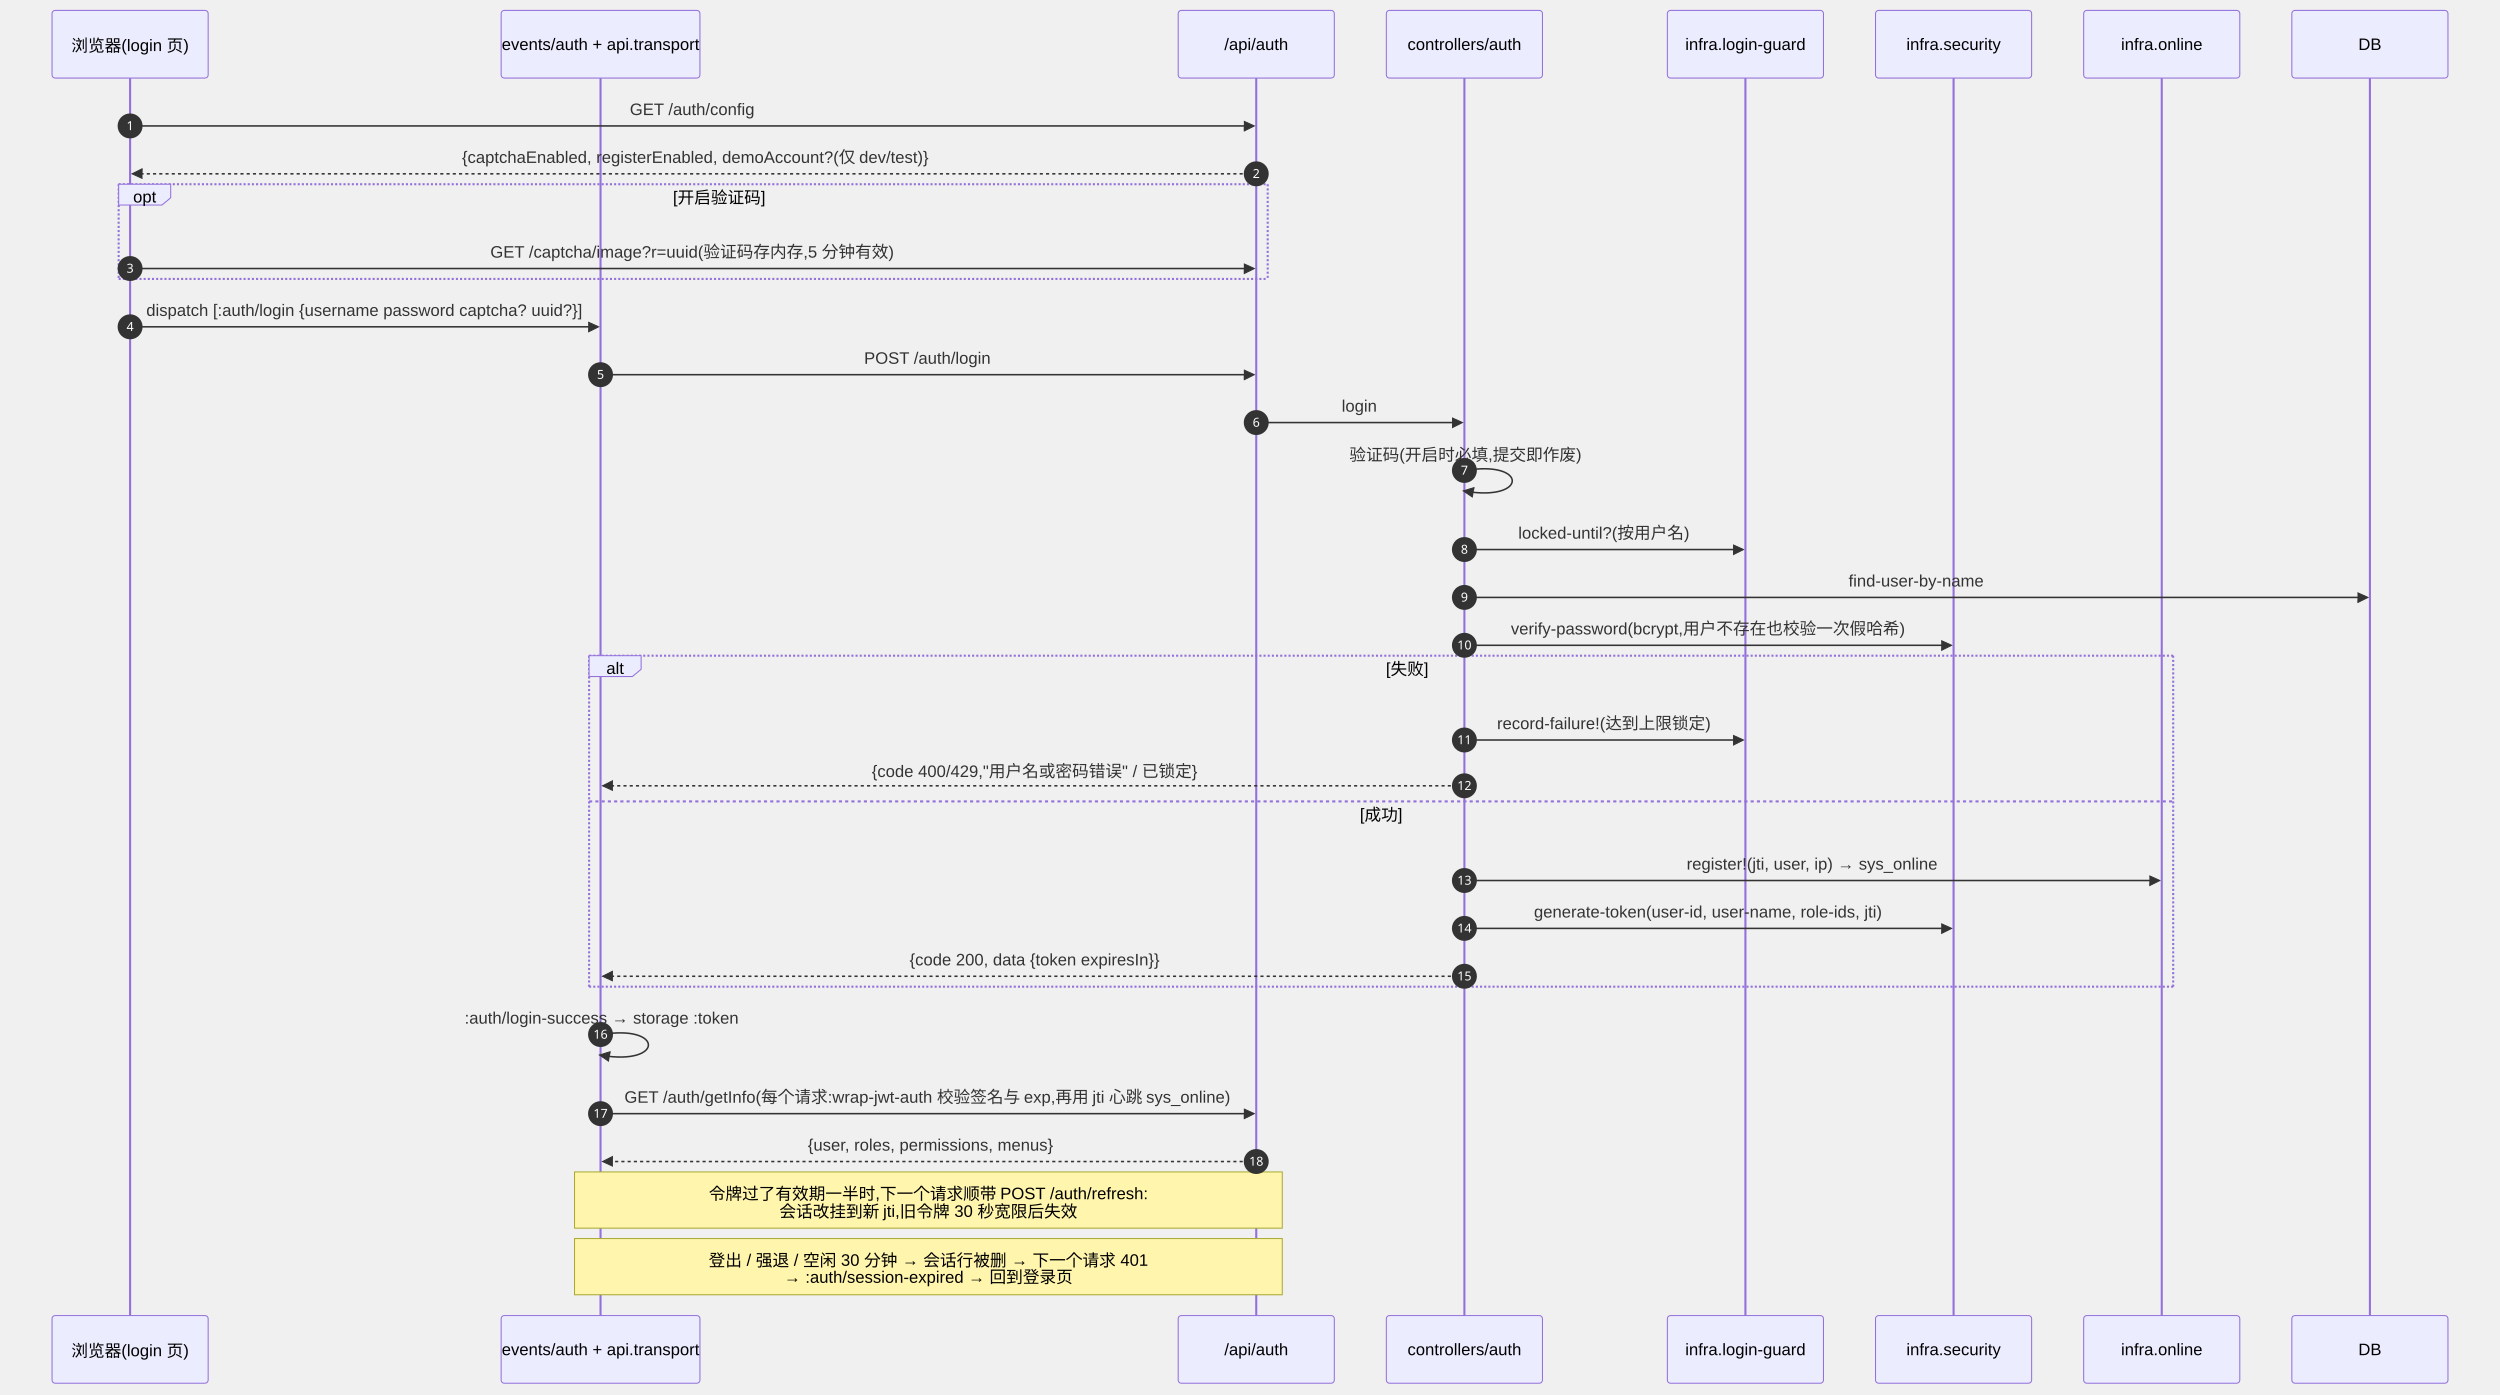
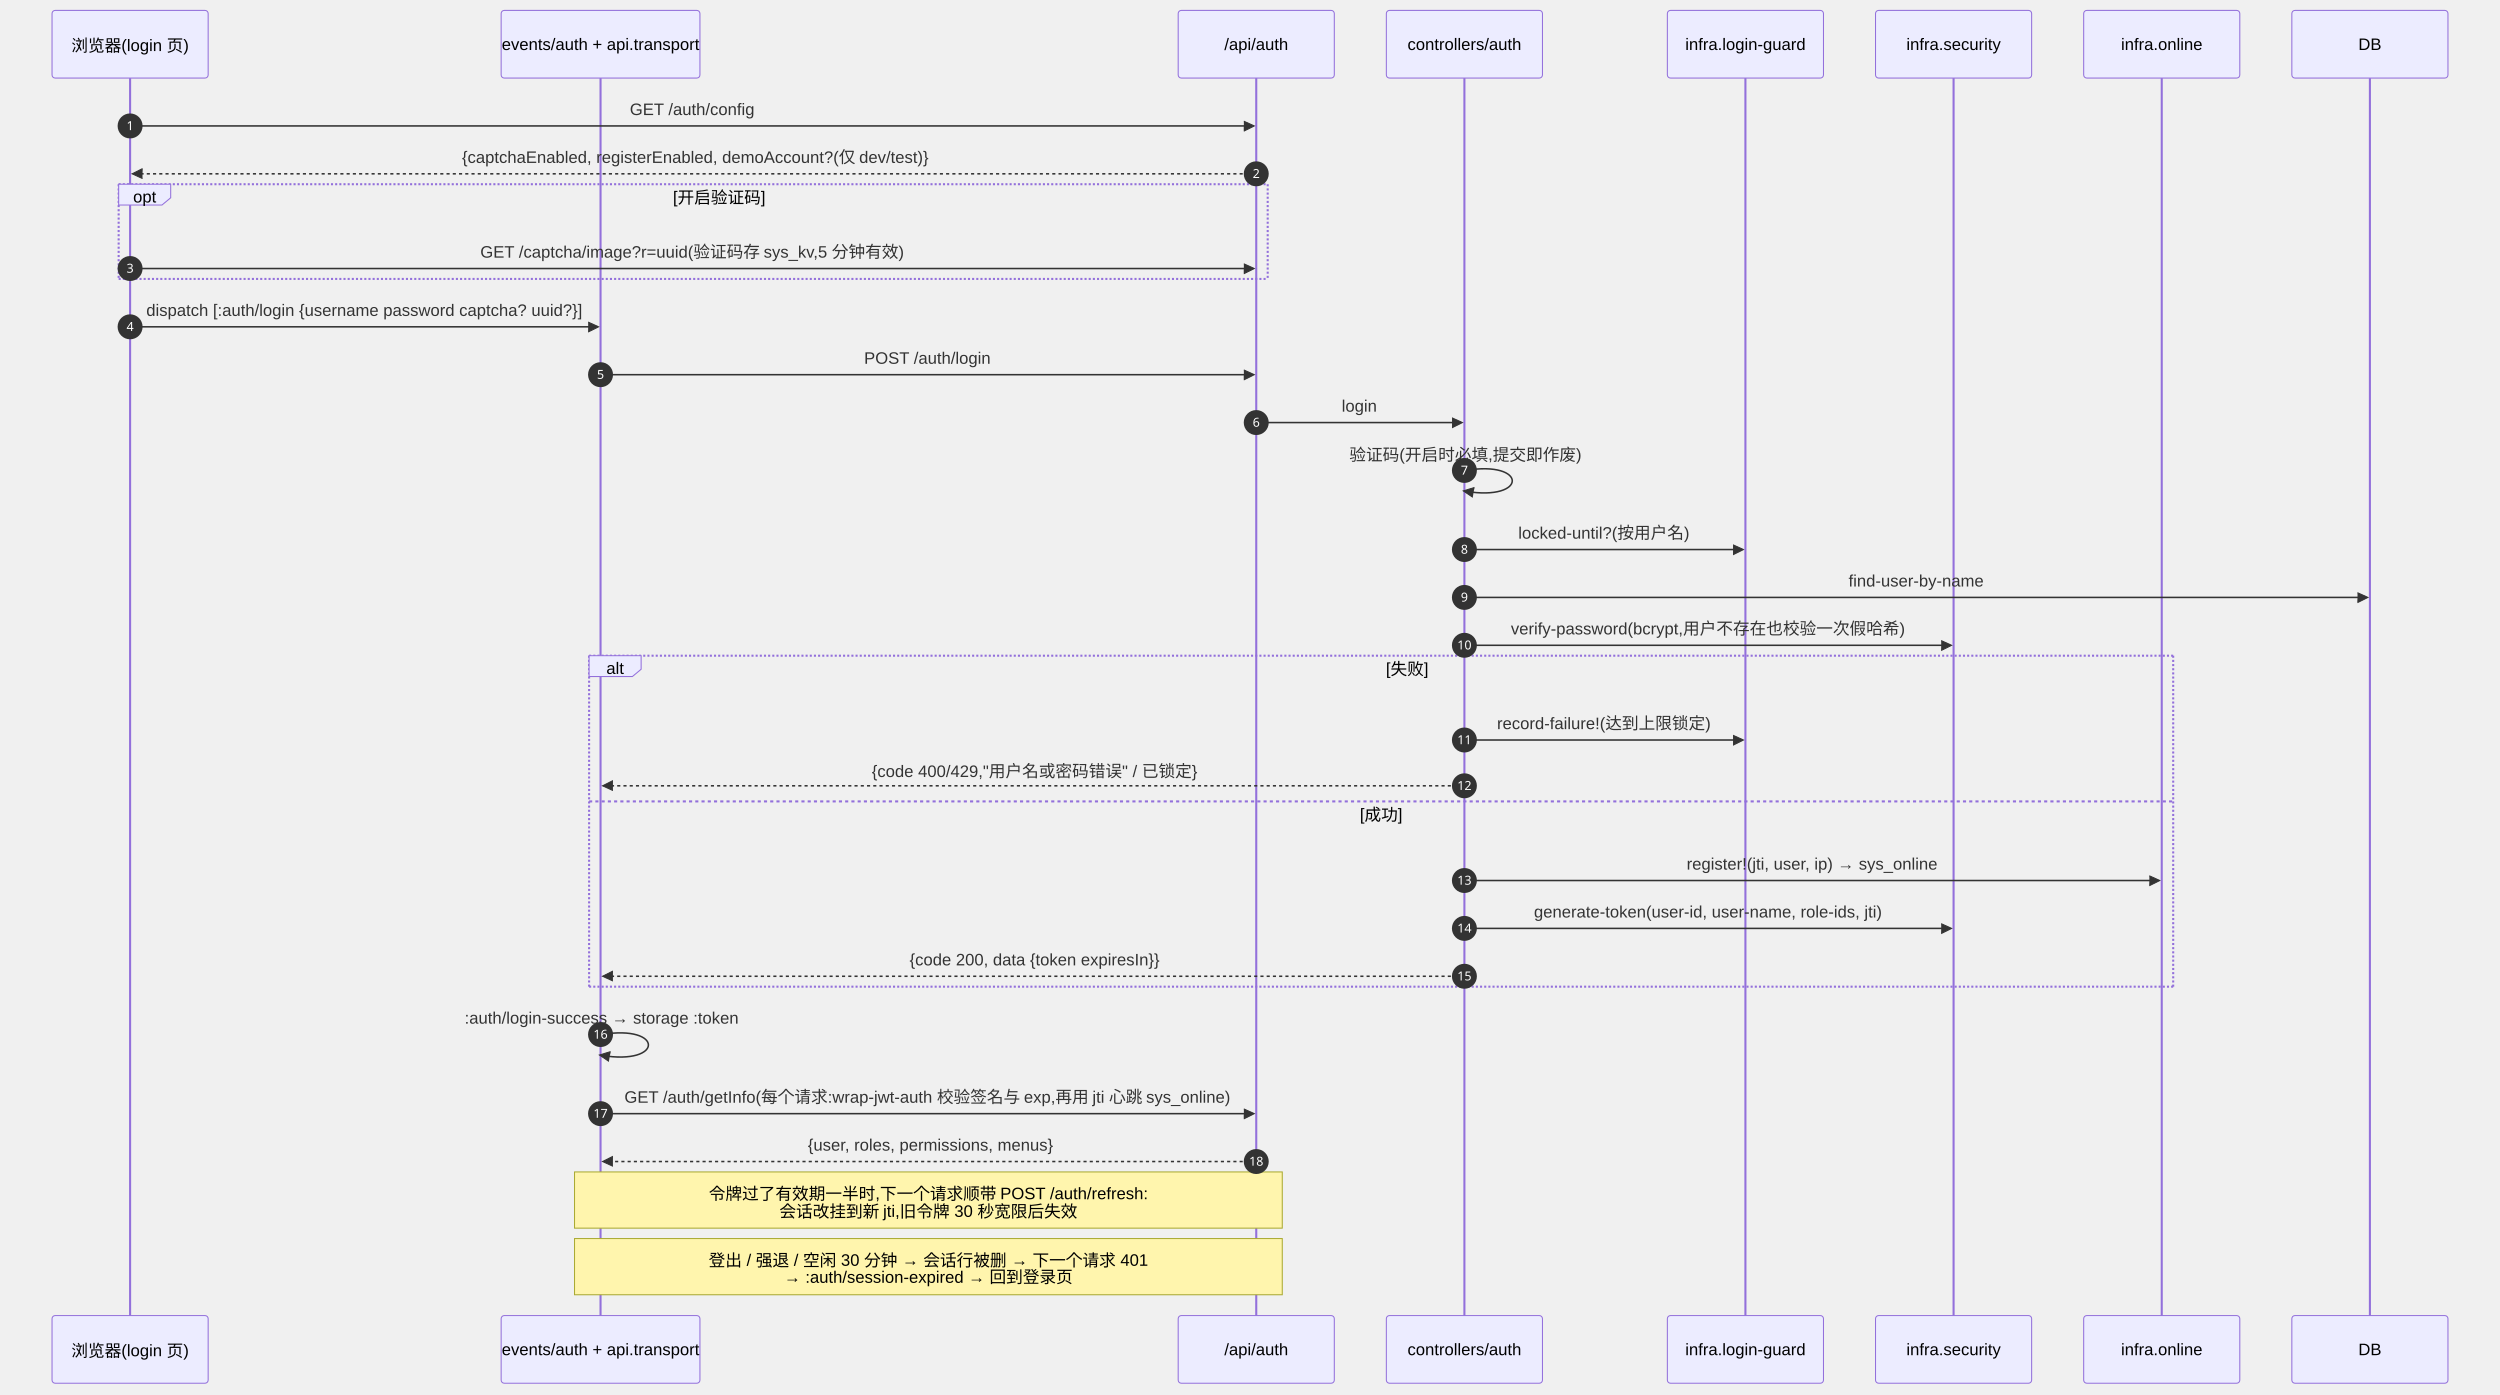
<svg xmlns="http://www.w3.org/2000/svg" id="c4-diagram-9" width="100%" style="max-width: 2402px; background-color: transparent;" viewBox="-50 -10 2402 1340" role="graphics-document document" aria-roledescription="sequence">
  <g>
    <rect x="2152" y="1254" fill="#eaeaea" stroke="#666" width="150" height="65" name="DB" rx="3" ry="3" class="actor actor-bottom" />
    <text x="2227" y="1286.5" dominant-baseline="central" alignment-baseline="central" class="actor actor-box" style="text-anchor: middle; font-size: 16px; font-weight: 400;">
      <tspan x="2227" dy="0">DB</tspan>
    </text>
  </g>
  <g>
    <rect x="1952" y="1254" fill="#eaeaea" stroke="#666" width="150" height="65" name="O" rx="3" ry="3" class="actor actor-bottom" />
    <text x="2027" y="1286.5" dominant-baseline="central" alignment-baseline="central" class="actor actor-box" style="text-anchor: middle; font-size: 16px; font-weight: 400;">
      <tspan x="2027" dy="0">infra.online</tspan>
    </text>
  </g>
  <g>
    <rect x="1752" y="1254" fill="#eaeaea" stroke="#666" width="150" height="65" name="S" rx="3" ry="3" class="actor actor-bottom" />
    <text x="1827" y="1286.5" dominant-baseline="central" alignment-baseline="central" class="actor actor-box" style="text-anchor: middle; font-size: 16px; font-weight: 400;">
      <tspan x="1827" dy="0">infra.security</tspan>
    </text>
  </g>
  <g>
    <rect x="1552" y="1254" fill="#eaeaea" stroke="#666" width="150" height="65" name="G" rx="3" ry="3" class="actor actor-bottom" />
    <text x="1627" y="1286.5" dominant-baseline="central" alignment-baseline="central" class="actor actor-box" style="text-anchor: middle; font-size: 16px; font-weight: 400;">
      <tspan x="1627" dy="0">infra.login-guard</tspan>
    </text>
  </g>
  <g>
    <rect x="1282" y="1254" fill="#eaeaea" stroke="#666" width="150" height="65" name="C" rx="3" ry="3" class="actor actor-bottom" />
    <text x="1357" y="1286.5" dominant-baseline="central" alignment-baseline="central" class="actor actor-box" style="text-anchor: middle; font-size: 16px; font-weight: 400;">
      <tspan x="1357" dy="0">controllers/auth</tspan>
    </text>
  </g>
  <g>
    <rect x="1082" y="1254" fill="#eaeaea" stroke="#666" width="150" height="65" name="API" rx="3" ry="3" class="actor actor-bottom" />
    <text x="1157" y="1286.5" dominant-baseline="central" alignment-baseline="central" class="actor actor-box" style="text-anchor: middle; font-size: 16px; font-weight: 400;">
      <tspan x="1157" dy="0">/api/auth</tspan>
    </text>
  </g>
  <g>
    <rect x="431.5" y="1254" fill="#eaeaea" stroke="#666" width="191" height="65" name="E" rx="3" ry="3" class="actor actor-bottom" />
    <text x="527" y="1286.5" dominant-baseline="central" alignment-baseline="central" class="actor actor-box" style="text-anchor: middle; font-size: 16px; font-weight: 400;">
      <tspan x="527" dy="0">events/auth + api.transport</tspan>
    </text>
  </g>
  <g>
    <rect x="0" y="1254" fill="#eaeaea" stroke="#666" width="150" height="65" name="B" rx="3" ry="3" class="actor actor-bottom" />
    <text x="75" y="1286.5" dominant-baseline="central" alignment-baseline="central" class="actor actor-box" style="text-anchor: middle; font-size: 16px; font-weight: 400;">
      <tspan x="75" dy="0">浏览器(login 页)</tspan>
    </text>
  </g>
  <g>
    <line id="actor7" x1="2227" y1="65" x2="2227" y2="1254" class="actor-line 200" stroke-width="0.5px" stroke="#999" name="DB" data-et="life-line" data-id="DB" />
    <g id="root-7" data-et="participant" data-type="participant" data-id="DB">
      <rect x="2152" y="0" fill="#eaeaea" stroke="#666" width="150" height="65" name="DB" rx="3" ry="3" class="actor actor-top" />
      <text x="2227" y="32.5" dominant-baseline="central" alignment-baseline="central" class="actor actor-box" style="text-anchor: middle; font-size: 16px; font-weight: 400;">
        <tspan x="2227" dy="0">DB</tspan>
      </text>
    </g>
  </g>
  <g>
    <line id="actor6" x1="2027" y1="65" x2="2027" y2="1254" class="actor-line 200" stroke-width="0.5px" stroke="#999" name="O" data-et="life-line" data-id="O" />
    <g id="root-6" data-et="participant" data-type="participant" data-id="O">
      <rect x="1952" y="0" fill="#eaeaea" stroke="#666" width="150" height="65" name="O" rx="3" ry="3" class="actor actor-top" />
      <text x="2027" y="32.5" dominant-baseline="central" alignment-baseline="central" class="actor actor-box" style="text-anchor: middle; font-size: 16px; font-weight: 400;">
        <tspan x="2027" dy="0">infra.online</tspan>
      </text>
    </g>
  </g>
  <g>
    <line id="actor5" x1="1827" y1="65" x2="1827" y2="1254" class="actor-line 200" stroke-width="0.5px" stroke="#999" name="S" data-et="life-line" data-id="S" />
    <g id="root-5" data-et="participant" data-type="participant" data-id="S">
      <rect x="1752" y="0" fill="#eaeaea" stroke="#666" width="150" height="65" name="S" rx="3" ry="3" class="actor actor-top" />
      <text x="1827" y="32.5" dominant-baseline="central" alignment-baseline="central" class="actor actor-box" style="text-anchor: middle; font-size: 16px; font-weight: 400;">
        <tspan x="1827" dy="0">infra.security</tspan>
      </text>
    </g>
  </g>
  <g>
    <line id="actor4" x1="1627" y1="65" x2="1627" y2="1254" class="actor-line 200" stroke-width="0.5px" stroke="#999" name="G" data-et="life-line" data-id="G" />
    <g id="root-4" data-et="participant" data-type="participant" data-id="G">
      <rect x="1552" y="0" fill="#eaeaea" stroke="#666" width="150" height="65" name="G" rx="3" ry="3" class="actor actor-top" />
      <text x="1627" y="32.5" dominant-baseline="central" alignment-baseline="central" class="actor actor-box" style="text-anchor: middle; font-size: 16px; font-weight: 400;">
        <tspan x="1627" dy="0">infra.login-guard</tspan>
      </text>
    </g>
  </g>
  <g>
    <line id="actor3" x1="1357" y1="65" x2="1357" y2="1254" class="actor-line 200" stroke-width="0.5px" stroke="#999" name="C" data-et="life-line" data-id="C" />
    <g id="root-3" data-et="participant" data-type="participant" data-id="C">
      <rect x="1282" y="0" fill="#eaeaea" stroke="#666" width="150" height="65" name="C" rx="3" ry="3" class="actor actor-top" />
      <text x="1357" y="32.5" dominant-baseline="central" alignment-baseline="central" class="actor actor-box" style="text-anchor: middle; font-size: 16px; font-weight: 400;">
        <tspan x="1357" dy="0">controllers/auth</tspan>
      </text>
    </g>
  </g>
  <g>
    <line id="actor2" x1="1157" y1="65" x2="1157" y2="1254" class="actor-line 200" stroke-width="0.5px" stroke="#999" name="API" data-et="life-line" data-id="API" />
    <g id="root-2" data-et="participant" data-type="participant" data-id="API">
      <rect x="1082" y="0" fill="#eaeaea" stroke="#666" width="150" height="65" name="API" rx="3" ry="3" class="actor actor-top" />
      <text x="1157" y="32.5" dominant-baseline="central" alignment-baseline="central" class="actor actor-box" style="text-anchor: middle; font-size: 16px; font-weight: 400;">
        <tspan x="1157" dy="0">/api/auth</tspan>
      </text>
    </g>
  </g>
  <g>
    <line id="actor1" x1="527" y1="65" x2="527" y2="1254" class="actor-line 200" stroke-width="0.5px" stroke="#999" name="E" data-et="life-line" data-id="E" />
    <g id="root-1" data-et="participant" data-type="participant" data-id="E">
      <rect x="431.5" y="0" fill="#eaeaea" stroke="#666" width="191" height="65" name="E" rx="3" ry="3" class="actor actor-top" />
      <text x="527" y="32.5" dominant-baseline="central" alignment-baseline="central" class="actor actor-box" style="text-anchor: middle; font-size: 16px; font-weight: 400;">
        <tspan x="527" dy="0">events/auth + api.transport</tspan>
      </text>
    </g>
  </g>
  <g>
    <line id="actor0" x1="75" y1="65" x2="75" y2="1254" class="actor-line 200" stroke-width="0.5px" stroke="#999" name="B" data-et="life-line" data-id="B" />
    <g id="root-0" data-et="participant" data-type="participant" data-id="B">
      <rect x="0" y="0" fill="#eaeaea" stroke="#666" width="150" height="65" name="B" rx="3" ry="3" class="actor actor-top" />
      <text x="75" y="32.5" dominant-baseline="central" alignment-baseline="central" class="actor actor-box" style="text-anchor: middle; font-size: 16px; font-weight: 400;">
        <tspan x="75" dy="0">浏览器(login 页)</tspan>
      </text>
    </g>
  </g>
  <style>#c4-diagram-9{font-family:"trebuchet ms",verdana,arial,sans-serif;font-size:16px;fill:#333;}@keyframes edge-animation-frame{from{stroke-dashoffset:0;}}@keyframes dash{to{stroke-dashoffset:0;}}#c4-diagram-9 .edge-animation-slow{stroke-dasharray:9,5!important;stroke-dashoffset:900;animation:dash 50s linear infinite;stroke-linecap:round;}#c4-diagram-9 .edge-animation-fast{stroke-dasharray:9,5!important;stroke-dashoffset:900;animation:dash 20s linear infinite;stroke-linecap:round;}#c4-diagram-9 .error-icon{fill:#552222;}#c4-diagram-9 .error-text{fill:#552222;stroke:#552222;}#c4-diagram-9 .edge-thickness-normal{stroke-width:1px;}#c4-diagram-9 .edge-thickness-thick{stroke-width:3.5px;}#c4-diagram-9 .edge-pattern-solid{stroke-dasharray:0;}#c4-diagram-9 .edge-thickness-invisible{stroke-width:0;fill:none;}#c4-diagram-9 .edge-pattern-dashed{stroke-dasharray:3;}#c4-diagram-9 .edge-pattern-dotted{stroke-dasharray:2;}#c4-diagram-9 .marker{fill:#333333;stroke:#333333;}#c4-diagram-9 .marker.cross{stroke:#333333;}#c4-diagram-9 svg{font-family:"trebuchet ms",verdana,arial,sans-serif;font-size:16px;}#c4-diagram-9 p{margin:0;}#c4-diagram-9 .actor{stroke:#9370DB;fill:#ECECFF;stroke-width:1;}#c4-diagram-9 rect.actor.outer-path[data-look="neo"]{filter:drop-shadow(1px 2px 2px rgba(185, 185, 185, 1));}#c4-diagram-9 rect.note[data-look="neo"]{stroke:#aaaa33;fill:#fff5ad;filter:drop-shadow(1px 2px 2px rgba(185, 185, 185, 1));}#c4-diagram-9 text.actor&gt;tspan{fill:black;stroke:none;}#c4-diagram-9 .actor-line{stroke:#9370DB;}#c4-diagram-9 .innerArc{stroke-width:1.5;stroke-dasharray:none;}#c4-diagram-9 .messageLine0{stroke-width:1.5;stroke-dasharray:none;stroke:#333;}#c4-diagram-9 .messageLine1{stroke-width:1.5;stroke-dasharray:2,2;stroke:#333;}#c4-diagram-9 [id$="-arrowhead"] path{fill:#333;stroke:#333;}#c4-diagram-9 .sequenceNumber{fill:white;}#c4-diagram-9 [id$="-sequencenumber"]{fill:#333;}#c4-diagram-9 [id$="-crosshead"] path{fill:#333;stroke:#333;}#c4-diagram-9 .messageText{fill:#333;stroke:none;}#c4-diagram-9 .labelBox{stroke:#9370DB;fill:#ECECFF;filter:none;}#c4-diagram-9 .labelText,#c4-diagram-9 .labelText&gt;tspan{fill:black;stroke:none;}#c4-diagram-9 .loopText,#c4-diagram-9 .loopText&gt;tspan{fill:black;stroke:none;}#c4-diagram-9 .sectionTitle,#c4-diagram-9 .sectionTitle&gt;tspan{fill:black;stroke:none;}#c4-diagram-9 .loopLine{stroke-width:2px;stroke-dasharray:2,2;stroke:#9370DB;fill:#9370DB;}#c4-diagram-9 .note{stroke:#aaaa33;fill:#fff5ad;}#c4-diagram-9 .noteText,#c4-diagram-9 .noteText&gt;tspan{fill:black;stroke:none;font-weight:normal;}#c4-diagram-9 .activation0{fill:#f4f4f4;stroke:#666;}#c4-diagram-9 .activation1{fill:#f4f4f4;stroke:#666;}#c4-diagram-9 .activation2{fill:#f4f4f4;stroke:#666;}#c4-diagram-9 .actorPopupMenu{position:absolute;}#c4-diagram-9 .actorPopupMenuPanel{position:absolute;fill:#ECECFF;box-shadow:0px 8px 16px 0px rgba(0,0,0,0.2);filter:drop-shadow(3px 5px 2px rgb(0 0 0 / 0.4));}#c4-diagram-9 .actor-man circle,#c4-diagram-9 line{fill:#ECECFF;stroke-width:2px;}#c4-diagram-9 g rect.rect{filter:drop-shadow(1px 2px 2px rgba(185, 185, 185, 1));stroke:#9370DB;}#c4-diagram-9 .node .neo-node{stroke:#9370DB;}#c4-diagram-9 [data-look="neo"].node rect,#c4-diagram-9 [data-look="neo"].cluster rect,#c4-diagram-9 [data-look="neo"].node polygon{stroke:#9370DB;filter:drop-shadow(1px 2px 2px rgba(185, 185, 185, 1));}#c4-diagram-9 [data-look="neo"].swimlane.cluster rect{filter:none;}#c4-diagram-9 [data-look="neo"].node path{stroke:#9370DB;stroke-width:1px;}#c4-diagram-9 [data-look="neo"].node .outer-path{filter:drop-shadow(1px 2px 2px rgba(185, 185, 185, 1));}#c4-diagram-9 [data-look="neo"].node .neo-line path{stroke:#9370DB;filter:none;}#c4-diagram-9 [data-look="neo"].node circle{stroke:#9370DB;filter:drop-shadow(1px 2px 2px rgba(185, 185, 185, 1));}#c4-diagram-9 [data-look="neo"].node circle .state-start{fill:#000000;}#c4-diagram-9 [data-look="neo"].icon-shape .icon{fill:#9370DB;filter:drop-shadow(1px 2px 2px rgba(185, 185, 185, 1));}#c4-diagram-9 [data-look="neo"].icon-shape .icon-neo path{stroke:#9370DB;filter:drop-shadow(1px 2px 2px rgba(185, 185, 185, 1));}#c4-diagram-9 :root{--mermaid-font-family:"trebuchet ms",verdana,arial,sans-serif;}</style>
  <g />
  <defs>
    <symbol id="c4-diagram-9-computer" width="24" height="24">
      <path transform="scale(.5)" d="M2 2v13h20v-13h-20zm18 11h-16v-9h16v9zm-10.228 6l.466-1h3.524l.467 1h-4.457zm14.228 3h-24l2-6h2.104l-1.33 4h18.45l-1.297-4h2.073l2 6zm-5-10h-14v-7h14v7z" />
    </symbol>
  </defs>
  <defs>
    <symbol id="c4-diagram-9-database" fill-rule="evenodd" clip-rule="evenodd">
      <path transform="scale(.5)" d="M12.258.001l.256.004.255.005.253.008.251.01.249.012.247.015.246.016.242.019.241.02.239.023.236.024.233.027.231.028.229.031.225.032.223.034.22.036.217.038.214.04.211.041.208.043.205.045.201.046.198.048.194.05.191.051.187.053.183.054.18.056.175.057.172.059.168.06.163.061.16.063.155.064.15.066.074.033.073.033.071.034.07.034.069.035.068.035.067.035.066.035.064.036.064.036.062.036.06.036.06.037.058.037.058.037.055.038.055.038.053.038.052.038.051.039.05.039.048.039.047.039.045.04.044.04.043.04.041.04.04.041.039.041.037.041.036.041.034.041.033.042.032.042.03.042.029.042.027.042.026.043.024.043.023.043.021.043.02.043.018.044.017.043.015.044.013.044.012.044.011.045.009.044.007.045.006.045.004.045.002.045.001.045v17l-.001.045-.002.045-.004.045-.006.045-.007.045-.009.044-.011.045-.012.044-.013.044-.015.044-.017.043-.018.044-.02.043-.021.043-.023.043-.024.043-.026.043-.027.042-.029.042-.03.042-.032.042-.033.042-.034.041-.036.041-.037.041-.039.041-.04.041-.041.04-.043.04-.044.04-.045.04-.047.039-.048.039-.05.039-.051.039-.052.038-.053.038-.055.038-.055.038-.058.037-.058.037-.06.037-.06.036-.062.036-.064.036-.064.036-.066.035-.067.035-.068.035-.069.035-.07.034-.071.034-.073.033-.074.033-.15.066-.155.064-.16.063-.163.061-.168.06-.172.059-.175.057-.18.056-.183.054-.187.053-.191.051-.194.05-.198.048-.201.046-.205.045-.208.043-.211.041-.214.04-.217.038-.22.036-.223.034-.225.032-.229.031-.231.028-.233.027-.236.024-.239.023-.241.02-.242.019-.246.016-.247.015-.249.012-.251.01-.253.008-.255.005-.256.004-.258.001-.258-.001-.256-.004-.255-.005-.253-.008-.251-.01-.249-.012-.247-.015-.245-.016-.243-.019-.241-.02-.238-.023-.236-.024-.234-.027-.231-.028-.228-.031-.226-.032-.223-.034-.22-.036-.217-.038-.214-.04-.211-.041-.208-.043-.204-.045-.201-.046-.198-.048-.195-.05-.19-.051-.187-.053-.184-.054-.179-.056-.176-.057-.172-.059-.167-.06-.164-.061-.159-.063-.155-.064-.151-.066-.074-.033-.072-.033-.072-.034-.07-.034-.069-.035-.068-.035-.067-.035-.066-.035-.064-.036-.063-.036-.062-.036-.061-.036-.06-.037-.058-.037-.057-.037-.056-.038-.055-.038-.053-.038-.052-.038-.051-.039-.049-.039-.049-.039-.046-.039-.046-.04-.044-.04-.043-.04-.041-.04-.04-.041-.039-.041-.037-.041-.036-.041-.034-.041-.033-.042-.032-.042-.03-.042-.029-.042-.027-.042-.026-.043-.024-.043-.023-.043-.021-.043-.02-.043-.018-.044-.017-.043-.015-.044-.013-.044-.012-.044-.011-.045-.009-.044-.007-.045-.006-.045-.004-.045-.002-.045-.001-.045v-17l.001-.045.002-.045.004-.045.006-.045.007-.045.009-.044.011-.045.012-.044.013-.044.015-.044.017-.043.018-.044.02-.043.021-.043.023-.043.024-.043.026-.043.027-.042.029-.042.03-.042.032-.042.033-.042.034-.041.036-.041.037-.041.039-.041.04-.041.041-.04.043-.04.044-.04.046-.04.046-.039.049-.039.049-.039.051-.039.052-.038.053-.038.055-.038.056-.038.057-.037.058-.037.06-.037.061-.036.062-.036.063-.036.064-.036.066-.035.067-.035.068-.035.069-.035.07-.034.072-.034.072-.033.074-.033.151-.066.155-.064.159-.063.164-.061.167-.06.172-.059.176-.057.179-.056.184-.054.187-.053.19-.051.195-.05.198-.048.201-.046.204-.045.208-.043.211-.041.214-.04.217-.038.22-.036.223-.034.226-.032.228-.031.231-.028.234-.027.236-.024.238-.023.241-.02.243-.019.245-.016.247-.015.249-.012.251-.01.253-.008.255-.005.256-.004.258-.001.258.001zm-9.258 20.499v.01l.001.021.003.021.004.022.005.021.006.022.007.022.009.023.01.022.011.023.012.023.013.023.015.023.016.024.017.023.018.024.019.024.021.024.022.025.023.024.024.025.052.049.056.05.061.051.066.051.07.051.075.051.079.052.084.052.088.052.092.052.097.052.102.051.105.052.11.052.114.051.119.051.123.051.127.05.131.05.135.05.139.048.144.049.147.047.152.047.155.047.16.045.163.045.167.043.171.043.176.041.178.041.183.039.187.039.19.037.194.035.197.035.202.033.204.031.209.03.212.029.216.027.219.025.222.024.226.021.23.02.233.018.236.016.24.015.243.012.246.01.249.008.253.005.256.004.259.001.26-.001.257-.004.254-.005.25-.008.247-.011.244-.012.241-.014.237-.016.233-.018.231-.021.226-.021.224-.024.22-.026.216-.027.212-.028.21-.031.205-.031.202-.034.198-.034.194-.036.191-.037.187-.039.183-.04.179-.04.175-.042.172-.043.168-.044.163-.045.16-.046.155-.046.152-.047.148-.048.143-.049.139-.049.136-.05.131-.05.126-.05.123-.051.118-.052.114-.051.11-.052.106-.052.101-.052.096-.052.092-.052.088-.053.083-.051.079-.052.074-.052.07-.051.065-.051.06-.051.056-.05.051-.05.023-.024.023-.025.021-.024.02-.024.019-.024.018-.024.017-.024.015-.023.014-.024.013-.023.012-.023.01-.023.01-.022.008-.022.006-.022.006-.022.004-.022.004-.021.001-.021.001-.021v-4.127l-.077.055-.08.053-.083.054-.085.053-.087.052-.09.052-.093.051-.095.05-.097.05-.1.049-.102.049-.105.048-.106.047-.109.047-.111.046-.114.045-.115.045-.118.044-.12.043-.122.042-.124.042-.126.041-.128.04-.13.04-.132.038-.134.038-.135.037-.138.037-.139.035-.142.035-.143.034-.144.033-.147.032-.148.031-.15.03-.151.03-.153.029-.154.027-.156.027-.158.026-.159.025-.161.024-.162.023-.163.022-.165.021-.166.02-.167.019-.169.018-.169.017-.171.016-.173.015-.173.014-.175.013-.175.012-.177.011-.178.01-.179.008-.179.008-.181.006-.182.005-.182.004-.184.003-.184.002h-.37l-.184-.002-.184-.003-.182-.004-.182-.005-.181-.006-.179-.008-.179-.008-.178-.01-.176-.011-.176-.012-.175-.013-.173-.014-.172-.015-.171-.016-.17-.017-.169-.018-.167-.019-.166-.02-.165-.021-.163-.022-.162-.023-.161-.024-.159-.025-.157-.026-.156-.027-.155-.027-.153-.029-.151-.03-.15-.03-.148-.031-.146-.032-.145-.033-.143-.034-.141-.035-.14-.035-.137-.037-.136-.037-.134-.038-.132-.038-.13-.04-.128-.04-.126-.041-.124-.042-.122-.042-.12-.044-.117-.043-.116-.045-.113-.045-.112-.046-.109-.047-.106-.047-.105-.048-.102-.049-.1-.049-.097-.05-.095-.05-.093-.052-.09-.051-.087-.052-.085-.053-.083-.054-.08-.054-.077-.054v4.127zm0-5.654v.011l.001.021.003.021.004.021.005.022.006.022.007.022.009.022.01.022.011.023.012.023.013.023.015.024.016.023.017.024.018.024.019.024.021.024.022.024.023.025.024.024.052.05.056.05.061.05.066.051.07.051.075.052.079.051.084.052.088.052.092.052.097.052.102.052.105.052.11.051.114.051.119.052.123.05.127.051.131.05.135.049.139.049.144.048.147.048.152.047.155.046.16.045.163.045.167.044.171.042.176.042.178.04.183.04.187.038.19.037.194.036.197.034.202.033.204.032.209.03.212.028.216.027.219.025.222.024.226.022.23.02.233.018.236.016.24.014.243.012.246.01.249.008.253.006.256.003.259.001.26-.001.257-.003.254-.006.25-.008.247-.01.244-.012.241-.015.237-.016.233-.018.231-.02.226-.022.224-.024.22-.025.216-.027.212-.029.21-.03.205-.032.202-.033.198-.035.194-.036.191-.037.187-.039.183-.039.179-.041.175-.042.172-.043.168-.044.163-.045.16-.045.155-.047.152-.047.148-.048.143-.048.139-.05.136-.049.131-.05.126-.051.123-.051.118-.051.114-.052.11-.052.106-.052.101-.052.096-.052.092-.052.088-.052.083-.052.079-.052.074-.051.07-.052.065-.051.06-.05.056-.051.051-.049.023-.025.023-.024.021-.025.02-.024.019-.024.018-.024.017-.024.015-.023.014-.023.013-.024.012-.022.01-.023.01-.023.008-.022.006-.022.006-.022.004-.021.004-.022.001-.021.001-.021v-4.139l-.077.054-.08.054-.083.054-.085.052-.087.053-.09.051-.093.051-.095.051-.097.05-.1.049-.102.049-.105.048-.106.047-.109.047-.111.046-.114.045-.115.044-.118.044-.12.044-.122.042-.124.042-.126.041-.128.04-.13.039-.132.039-.134.038-.135.037-.138.036-.139.036-.142.035-.143.033-.144.033-.147.033-.148.031-.15.03-.151.03-.153.028-.154.028-.156.027-.158.026-.159.025-.161.024-.162.023-.163.022-.165.021-.166.02-.167.019-.169.018-.169.017-.171.016-.173.015-.173.014-.175.013-.175.012-.177.011-.178.009-.179.009-.179.007-.181.007-.182.005-.182.004-.184.003-.184.002h-.37l-.184-.002-.184-.003-.182-.004-.182-.005-.181-.007-.179-.007-.179-.009-.178-.009-.176-.011-.176-.012-.175-.013-.173-.014-.172-.015-.171-.016-.17-.017-.169-.018-.167-.019-.166-.02-.165-.021-.163-.022-.162-.023-.161-.024-.159-.025-.157-.026-.156-.027-.155-.028-.153-.028-.151-.03-.15-.03-.148-.031-.146-.033-.145-.033-.143-.033-.141-.035-.14-.036-.137-.036-.136-.037-.134-.038-.132-.039-.13-.039-.128-.04-.126-.041-.124-.042-.122-.043-.12-.043-.117-.044-.116-.044-.113-.046-.112-.046-.109-.046-.106-.047-.105-.048-.102-.049-.1-.049-.097-.05-.095-.051-.093-.051-.09-.051-.087-.053-.085-.052-.083-.054-.08-.054-.077-.054v4.139zm0-5.666v.011l.001.02.003.022.004.021.005.022.006.021.007.022.009.023.01.022.011.023.012.023.013.023.015.023.016.024.017.024.018.023.019.024.021.025.022.024.023.024.024.025.052.05.056.05.061.05.066.051.07.051.075.052.079.051.084.052.088.052.092.052.097.052.102.052.105.051.11.052.114.051.119.051.123.051.127.05.131.05.135.05.139.049.144.048.147.048.152.047.155.046.16.045.163.045.167.043.171.043.176.042.178.04.183.04.187.038.19.037.194.036.197.034.202.033.204.032.209.03.212.028.216.027.219.025.222.024.226.021.23.02.233.018.236.017.24.014.243.012.246.01.249.008.253.006.256.003.259.001.26-.001.257-.003.254-.006.25-.008.247-.01.244-.013.241-.014.237-.016.233-.018.231-.02.226-.022.224-.024.22-.025.216-.027.212-.029.21-.03.205-.032.202-.033.198-.035.194-.036.191-.037.187-.039.183-.039.179-.041.175-.042.172-.043.168-.044.163-.045.16-.045.155-.047.152-.047.148-.048.143-.049.139-.049.136-.049.131-.051.126-.05.123-.051.118-.052.114-.051.11-.052.106-.052.101-.052.096-.052.092-.052.088-.052.083-.052.079-.052.074-.052.07-.051.065-.051.06-.051.056-.05.051-.049.023-.025.023-.025.021-.024.02-.024.019-.024.018-.024.017-.024.015-.023.014-.024.013-.023.012-.023.01-.022.01-.023.008-.022.006-.022.006-.022.004-.022.004-.021.001-.021.001-.021v-4.153l-.077.054-.08.054-.083.053-.085.053-.087.053-.09.051-.093.051-.095.051-.097.05-.1.049-.102.048-.105.048-.106.048-.109.046-.111.046-.114.046-.115.044-.118.044-.12.043-.122.043-.124.042-.126.041-.128.04-.13.039-.132.039-.134.038-.135.037-.138.036-.139.036-.142.034-.143.034-.144.033-.147.032-.148.032-.15.03-.151.03-.153.028-.154.028-.156.027-.158.026-.159.024-.161.024-.162.023-.163.023-.165.021-.166.02-.167.019-.169.018-.169.017-.171.016-.173.015-.173.014-.175.013-.175.012-.177.01-.178.01-.179.009-.179.007-.181.006-.182.006-.182.004-.184.003-.184.001-.185.001-.185-.001-.184-.001-.184-.003-.182-.004-.182-.006-.181-.006-.179-.007-.179-.009-.178-.01-.176-.01-.176-.012-.175-.013-.173-.014-.172-.015-.171-.016-.17-.017-.169-.018-.167-.019-.166-.02-.165-.021-.163-.023-.162-.023-.161-.024-.159-.024-.157-.026-.156-.027-.155-.028-.153-.028-.151-.03-.15-.03-.148-.032-.146-.032-.145-.033-.143-.034-.141-.034-.14-.036-.137-.036-.136-.037-.134-.038-.132-.039-.13-.039-.128-.041-.126-.041-.124-.041-.122-.043-.12-.043-.117-.044-.116-.044-.113-.046-.112-.046-.109-.046-.106-.048-.105-.048-.102-.048-.1-.05-.097-.049-.095-.051-.093-.051-.09-.052-.087-.052-.085-.053-.083-.053-.08-.054-.077-.054v4.153zm8.74-8.179l-.257.004-.254.005-.25.008-.247.011-.244.012-.241.014-.237.016-.233.018-.231.021-.226.022-.224.023-.22.026-.216.027-.212.028-.21.031-.205.032-.202.033-.198.034-.194.036-.191.038-.187.038-.183.04-.179.041-.175.042-.172.043-.168.043-.163.045-.16.046-.155.046-.152.048-.148.048-.143.048-.139.049-.136.05-.131.05-.126.051-.123.051-.118.051-.114.052-.11.052-.106.052-.101.052-.096.052-.092.052-.088.052-.083.052-.079.052-.074.051-.07.052-.065.051-.06.05-.056.05-.051.05-.023.025-.023.024-.021.024-.02.025-.019.024-.018.024-.017.023-.015.024-.014.023-.013.023-.012.023-.01.023-.01.022-.008.022-.006.023-.006.021-.004.022-.004.021-.001.021-.001.021.001.021.001.021.004.021.004.022.006.021.006.023.008.022.01.022.01.023.012.023.013.023.014.023.015.024.017.023.018.024.019.024.02.025.021.024.023.024.023.025.051.05.056.05.06.05.065.051.07.052.074.051.079.052.083.052.088.052.092.052.096.052.101.052.106.052.11.052.114.052.118.051.123.051.126.051.131.05.136.05.139.049.143.048.148.048.152.048.155.046.16.046.163.045.168.043.172.043.175.042.179.041.183.04.187.038.191.038.194.036.198.034.202.033.205.032.21.031.212.028.216.027.22.026.224.023.226.022.231.021.233.018.237.016.241.014.244.012.247.011.25.008.254.005.257.004.26.001.26-.001.257-.004.254-.005.25-.008.247-.011.244-.012.241-.014.237-.016.233-.018.231-.021.226-.022.224-.023.22-.026.216-.027.212-.028.21-.031.205-.032.202-.033.198-.034.194-.036.191-.038.187-.038.183-.04.179-.041.175-.042.172-.043.168-.043.163-.045.16-.046.155-.046.152-.048.148-.048.143-.048.139-.049.136-.05.131-.05.126-.051.123-.051.118-.051.114-.052.11-.052.106-.052.101-.052.096-.052.092-.052.088-.052.083-.052.079-.052.074-.051.07-.052.065-.051.06-.05.056-.05.051-.05.023-.025.023-.024.021-.024.02-.025.019-.024.018-.024.017-.023.015-.024.014-.023.013-.023.012-.023.01-.023.01-.022.008-.022.006-.023.006-.021.004-.022.004-.021.001-.021.001-.021-.001-.021-.001-.021-.004-.021-.004-.022-.006-.021-.006-.023-.008-.022-.01-.022-.01-.023-.012-.023-.013-.023-.014-.023-.015-.024-.017-.023-.018-.024-.019-.024-.02-.025-.021-.024-.023-.024-.023-.025-.051-.05-.056-.05-.06-.05-.065-.051-.07-.052-.074-.051-.079-.052-.083-.052-.088-.052-.092-.052-.096-.052-.101-.052-.106-.052-.11-.052-.114-.052-.118-.051-.123-.051-.126-.051-.131-.05-.136-.05-.139-.049-.143-.048-.148-.048-.152-.048-.155-.046-.16-.046-.163-.045-.168-.043-.172-.043-.175-.042-.179-.041-.183-.04-.187-.038-.191-.038-.194-.036-.198-.034-.202-.033-.205-.032-.21-.031-.212-.028-.216-.027-.22-.026-.224-.023-.226-.022-.231-.021-.233-.018-.237-.016-.241-.014-.244-.012-.247-.011-.25-.008-.254-.005-.257-.004-.26-.001-.26.001z" />
    </symbol>
  </defs>
  <defs>
    <symbol id="c4-diagram-9-clock" width="24" height="24">
      <path transform="scale(.5)" d="M12 2c5.514 0 10 4.486 10 10s-4.486 10-10 10-10-4.486-10-10 4.486-10 10-10zm0-2c-6.627 0-12 5.373-12 12s5.373 12 12 12 12-5.373 12-12-5.373-12-12-12zm5.848 12.459c.202.038.202.333.001.372-1.907.361-6.045 1.111-6.547 1.111-.719 0-1.301-.582-1.301-1.301 0-.512.77-5.447 1.125-7.445.034-.192.312-.181.343.014l.985 6.238 5.394 1.011z" />
    </symbol>
  </defs>
  <defs>
    <marker id="c4-diagram-9-arrowhead" refX="7.9" refY="5" markerUnits="userSpaceOnUse" markerWidth="12" markerHeight="12" orient="auto-start-reverse">
      <path d="M -1 0 L 10 5 L 0 10 z" />
    </marker>
  </defs>
  <defs>
    <marker id="c4-diagram-9-crosshead" markerWidth="15" markerHeight="8" orient="auto" refX="4" refY="4.5">
      <path fill="none" stroke="#000000" stroke-width="1pt" d="M 1,2 L 6,7 M 6,2 L 1,7" style="stroke-dasharray: 0, 0;" />
    </marker>
  </defs>
  <defs>
    <marker id="c4-diagram-9-filled-head" refX="15.5" refY="7" markerWidth="20" markerHeight="28" orient="auto">
      <path d="M 18,7 L9,13 L14,7 L9,1 Z" />
    </marker>
  </defs>
  <defs>
    <marker id="c4-diagram-9-sequencenumber" refX="15" refY="15" markerWidth="60" markerHeight="40" orient="auto">
      <circle cx="15" cy="15" r="6" />
    </marker>
  </defs>
  <defs>
    <marker id="c4-diagram-9-solidTopArrowHead" refX="7.9" refY="7.25" markerUnits="userSpaceOnUse" markerWidth="12" markerHeight="12" orient="auto-start-reverse">
      <path d="M 0 0 L 10 8 L 0 8 z" />
    </marker>
  </defs>
  <defs>
    <marker id="c4-diagram-9-solidBottomArrowHead" refX="7.9" refY="0.75" markerUnits="userSpaceOnUse" markerWidth="12" markerHeight="12" orient="auto-start-reverse">
      <path d="M 0 0 L 10 0 L 0 8 z" />
    </marker>
  </defs>
  <defs>
    <marker id="c4-diagram-9-stickTopArrowHead" refX="7.5" refY="7" markerUnits="userSpaceOnUse" markerWidth="12" markerHeight="12" orient="auto-start-reverse">
      <path d="M 0 0 L 7 7" stroke="black" stroke-width="1.5" fill="none" />
    </marker>
  </defs>
  <defs>
    <marker id="c4-diagram-9-stickBottomArrowHead" refX="7.5" refY="0" markerUnits="userSpaceOnUse" markerWidth="12" markerHeight="12" orient="auto-start-reverse">
      <path d="M 0 7 L 7 0" stroke="black" stroke-width="1.5" fill="none" />
    </marker>
  </defs>
  <g data-et="control-structure" data-id="i5">
    <line x1="64" y1="167" x2="1168" y2="167" class="loopLine" />
    <line x1="1168" y1="167" x2="1168" y2="258" class="loopLine" />
    <line x1="64" y1="258" x2="1168" y2="258" class="loopLine" />
    <line x1="64" y1="167" x2="64" y2="258" class="loopLine" />
    <polygon points="64,167 114,167 114,180 105.6,187 64,187" class="labelBox" />
    <text x="89" y="180" text-anchor="middle" dominant-baseline="middle" alignment-baseline="middle" class="labelText" style="font-size: 16px; font-weight: 400;">opt</text>
    <text x="641" y="185" text-anchor="middle" class="loopText" style="font-size: 16px; font-weight: 400;">
      <tspan x="641">[开启验证码]</tspan>
    </text>
  </g>
  <g data-et="control-structure" data-id="i20">
    <line x1="516" y1="620" x2="2038" y2="620" class="loopLine" />
    <line x1="2038" y1="620" x2="2038" y2="938" class="loopLine" />
    <line x1="516" y1="938" x2="2038" y2="938" class="loopLine" />
    <line x1="516" y1="620" x2="516" y2="938" class="loopLine" />
    <line x1="516" y1="760" x2="2038" y2="760" class="loopLine" style="stroke-dasharray: 3, 3;" />
    <polygon points="516,620 566,620 566,633 557.6,640 516,640" class="labelBox" />
    <text x="541" y="633" text-anchor="middle" dominant-baseline="middle" alignment-baseline="middle" class="labelText" style="font-size: 16px; font-weight: 400;">alt</text>
    <text x="1302" y="638" text-anchor="middle" class="loopText" style="font-size: 16px; font-weight: 400;">
      <tspan x="1302">[失败]</tspan>
    </text>
    <text x="1277" y="778" text-anchor="middle" class="sectionTitle" style="font-size: 16px; font-weight: 400;">[成功]</text>
  </g>
  <g data-et="note" data-id="i24">
    <rect x="502" y="1116" fill="#EDF2AE" stroke="#666" width="680" height="54" class="note" />
    <text x="842" y="1121" text-anchor="middle" dominant-baseline="middle" alignment-baseline="middle" class="noteText" dy="1em" style="font-size: 16px; font-weight: 400;">
      <tspan x="842">令牌过了有效期一半时,下一个请求顺带 POST /auth/refresh:</tspan>
    </text>
    <text x="842" y="1138" text-anchor="middle" dominant-baseline="middle" alignment-baseline="middle" class="noteText" dy="1em" style="font-size: 16px; font-weight: 400;">
      <tspan x="842">会话改挂到新 jti,旧令牌 30 秒宽限后失效</tspan>
    </text>
  </g>
  <g data-et="note" data-id="i25">
    <rect x="502" y="1180" fill="#EDF2AE" stroke="#666" width="680" height="54" class="note" />
    <text x="842" y="1185" text-anchor="middle" dominant-baseline="middle" alignment-baseline="middle" class="noteText" dy="1em" style="font-size: 16px; font-weight: 400;">
      <tspan x="842">登出 / 强退 / 空闲 30 分钟 → 会话行被删 → 下一个请求 401</tspan>
    </text>
    <text x="842" y="1202" text-anchor="middle" dominant-baseline="middle" alignment-baseline="middle" class="noteText" dy="1em" style="font-size: 16px; font-weight: 400;">
      <tspan x="842">→ :auth/session-expired → 回到登录页</tspan>
    </text>
  </g>
  <text x="615" y="80" text-anchor="middle" dominant-baseline="middle" alignment-baseline="middle" class="messageText" dy="1em" style="font-size: 16px; font-weight: 400;">GET /auth/config</text>
  <line x1="82" y1="111" x2="1153" y2="111" class="messageLine0" data-et="message" data-id="i1" data-from="B" data-to="API" stroke-width="2" stroke="none" marker-end="url(#c4-diagram-9-arrowhead)" style="fill: none;" />
  <line x1="75" y1="111" x2="75" y2="111" stroke-width="0" marker-start="url(#c4-diagram-9-sequencenumber)" />
  <text x="75" y="115" font-family="sans-serif" font-size="12px" text-anchor="middle" class="sequenceNumber">1</text>
  <text x="618" y="126" text-anchor="middle" dominant-baseline="middle" alignment-baseline="middle" class="messageText" dy="1em" style="font-size: 16px; font-weight: 400;">{captchaEnabled, registerEnabled, demoAccount?(仅 dev/test)}</text>
  <line x1="1162" y1="157" x2="79" y2="157" class="messageLine1" data-et="message" data-id="i2" data-from="API" data-to="B" stroke-width="2" stroke="none" marker-end="url(#c4-diagram-9-arrowhead)" style="stroke-dasharray: 3, 3; fill: none;" />
  <line x1="1157" y1="157" x2="1157" y2="157" stroke-width="0" marker-start="url(#c4-diagram-9-sequencenumber)" />
  <text x="1157" y="161" font-family="sans-serif" font-size="12px" text-anchor="middle" class="sequenceNumber">2</text>
-   <text x="615" y="217" text-anchor="middle" dominant-baseline="middle" alignment-baseline="middle" class="messageText" dy="1em" style="font-size: 16px; font-weight: 400;">GET /captcha/image?r=uuid(验证码存内存,5 分钟有效)</text>
+   <text x="615" y="217" text-anchor="middle" dominant-baseline="middle" alignment-baseline="middle" class="messageText" dy="1em" style="font-size: 16px; font-weight: 400;">GET /captcha/image?r=uuid(验证码存 sys_kv,5 分钟有效)</text>
  <line x1="82" y1="248" x2="1153" y2="248" class="messageLine0" data-et="message" data-id="i4" data-from="B" data-to="API" stroke-width="2" stroke="none" marker-end="url(#c4-diagram-9-arrowhead)" style="fill: none;" />
  <line x1="75" y1="248" x2="75" y2="248" stroke-width="0" marker-start="url(#c4-diagram-9-sequencenumber)" />
  <text x="75" y="252" font-family="sans-serif" font-size="12px" text-anchor="middle" class="sequenceNumber">3</text>
  <text x="300" y="273" text-anchor="middle" dominant-baseline="middle" alignment-baseline="middle" class="messageText" dy="1em" style="font-size: 16px; font-weight: 400;">dispatch [:auth/login {username password captcha? uuid?}]</text>
  <line x1="82" y1="304" x2="523" y2="304" class="messageLine0" data-et="message" data-id="i6" data-from="B" data-to="E" stroke-width="2" stroke="none" marker-end="url(#c4-diagram-9-arrowhead)" style="fill: none;" />
  <line x1="75" y1="304" x2="75" y2="304" stroke-width="0" marker-start="url(#c4-diagram-9-sequencenumber)" />
  <text x="75" y="308" font-family="sans-serif" font-size="12px" text-anchor="middle" class="sequenceNumber">4</text>
  <text x="841" y="319" text-anchor="middle" dominant-baseline="middle" alignment-baseline="middle" class="messageText" dy="1em" style="font-size: 16px; font-weight: 400;">POST /auth/login</text>
  <line x1="534" y1="350" x2="1153" y2="350" class="messageLine0" data-et="message" data-id="i7" data-from="E" data-to="API" stroke-width="2" stroke="none" marker-end="url(#c4-diagram-9-arrowhead)" style="fill: none;" />
  <line x1="527" y1="350" x2="527" y2="350" stroke-width="0" marker-start="url(#c4-diagram-9-sequencenumber)" />
  <text x="527" y="354" font-family="sans-serif" font-size="12px" text-anchor="middle" class="sequenceNumber">5</text>
  <text x="1256" y="365" text-anchor="middle" dominant-baseline="middle" alignment-baseline="middle" class="messageText" dy="1em" style="font-size: 16px; font-weight: 400;">login</text>
  <line x1="1164" y1="396" x2="1353" y2="396" class="messageLine0" data-et="message" data-id="i8" data-from="API" data-to="C" stroke-width="2" stroke="none" marker-end="url(#c4-diagram-9-arrowhead)" style="fill: none;" />
  <line x1="1157" y1="396" x2="1157" y2="396" stroke-width="0" marker-start="url(#c4-diagram-9-sequencenumber)" />
  <text x="1157" y="400" font-family="sans-serif" font-size="12px" text-anchor="middle" class="sequenceNumber">6</text>
  <text x="1358" y="411" text-anchor="middle" dominant-baseline="middle" alignment-baseline="middle" class="messageText" dy="1em" style="font-size: 16px; font-weight: 400;">验证码(开启时必填,提交即作废)</text>
  <path d="M 1358,442 C 1418,432 1418,472 1358,462" class="messageLine0" data-et="message" data-id="i9" data-from="C" data-to="C" stroke-width="2" stroke="none" marker-end="url(#c4-diagram-9-arrowhead)" x1="1364" style="fill: none;" />
  <line x1="1357" y1="442" x2="1357" y2="442" stroke-width="0" marker-start="url(#c4-diagram-9-sequencenumber)" />
  <text x="1357" y="446" font-family="sans-serif" font-size="12px" text-anchor="middle" class="sequenceNumber">7</text>
  <text x="1491" y="487" text-anchor="middle" dominant-baseline="middle" alignment-baseline="middle" class="messageText" dy="1em" style="font-size: 16px; font-weight: 400;">locked-until?(按用户名)</text>
  <line x1="1364" y1="518" x2="1623" y2="518" class="messageLine0" data-et="message" data-id="i10" data-from="C" data-to="G" stroke-width="2" stroke="none" marker-end="url(#c4-diagram-9-arrowhead)" style="fill: none;" />
  <line x1="1357" y1="518" x2="1357" y2="518" stroke-width="0" marker-start="url(#c4-diagram-9-sequencenumber)" />
  <text x="1357" y="522" font-family="sans-serif" font-size="12px" text-anchor="middle" class="sequenceNumber">8</text>
  <text x="1791" y="533" text-anchor="middle" dominant-baseline="middle" alignment-baseline="middle" class="messageText" dy="1em" style="font-size: 16px; font-weight: 400;">find-user-by-name</text>
  <line x1="1364" y1="564" x2="2223" y2="564" class="messageLine0" data-et="message" data-id="i11" data-from="C" data-to="DB" stroke-width="2" stroke="none" marker-end="url(#c4-diagram-9-arrowhead)" style="fill: none;" />
  <line x1="1357" y1="564" x2="1357" y2="564" stroke-width="0" marker-start="url(#c4-diagram-9-sequencenumber)" />
  <text x="1357" y="568" font-family="sans-serif" font-size="12px" text-anchor="middle" class="sequenceNumber">9</text>
  <text x="1591" y="579" text-anchor="middle" dominant-baseline="middle" alignment-baseline="middle" class="messageText" dy="1em" style="font-size: 16px; font-weight: 400;">verify-password(bcrypt,用户不存在也校验一次假哈希)</text>
  <line x1="1364" y1="610" x2="1823" y2="610" class="messageLine0" data-et="message" data-id="i12" data-from="C" data-to="S" stroke-width="2" stroke="none" marker-end="url(#c4-diagram-9-arrowhead)" style="fill: none;" />
  <line x1="1357" y1="610" x2="1357" y2="610" stroke-width="0" marker-start="url(#c4-diagram-9-sequencenumber)" />
  <text x="1357" y="614" font-family="sans-serif" font-size="12px" text-anchor="middle" class="sequenceNumber">10</text>
  <text x="1491" y="670" text-anchor="middle" dominant-baseline="middle" alignment-baseline="middle" class="messageText" dy="1em" style="font-size: 16px; font-weight: 400;">record-failure!(达到上限锁定)</text>
  <line x1="1364" y1="701" x2="1623" y2="701" class="messageLine0" data-et="message" data-id="i14" data-from="C" data-to="G" stroke-width="2" stroke="none" marker-end="url(#c4-diagram-9-arrowhead)" style="fill: none;" />
  <line x1="1357" y1="701" x2="1357" y2="701" stroke-width="0" marker-start="url(#c4-diagram-9-sequencenumber)" />
  <text x="1357" y="705" font-family="sans-serif" font-size="12px" text-anchor="middle" class="sequenceNumber">11</text>
  <text x="944" y="716" text-anchor="middle" dominant-baseline="middle" alignment-baseline="middle" class="messageText" dy="1em" style="font-size: 16px; font-weight: 400;">{code 400/429,"用户名或密码错误" / 已锁定}</text>
  <line x1="1362" y1="745" x2="531" y2="745" class="messageLine1" data-et="message" data-id="i15" data-from="C" data-to="E" stroke-width="2" stroke="none" marker-end="url(#c4-diagram-9-arrowhead)" style="stroke-dasharray: 3, 3; fill: none;" />
  <line x1="1357" y1="745" x2="1357" y2="745" stroke-width="0" marker-start="url(#c4-diagram-9-sequencenumber)" />
  <text x="1357" y="749" font-family="sans-serif" font-size="12px" text-anchor="middle" class="sequenceNumber">12</text>
  <text x="1691" y="805" text-anchor="middle" dominant-baseline="middle" alignment-baseline="middle" class="messageText" dy="1em" style="font-size: 16px; font-weight: 400;">register!(jti, user, ip) → sys_online</text>
  <line x1="1364" y1="836" x2="2023" y2="836" class="messageLine0" data-et="message" data-id="i17" data-from="C" data-to="O" stroke-width="2" stroke="none" marker-end="url(#c4-diagram-9-arrowhead)" style="fill: none;" />
  <line x1="1357" y1="836" x2="1357" y2="836" stroke-width="0" marker-start="url(#c4-diagram-9-sequencenumber)" />
  <text x="1357" y="840" font-family="sans-serif" font-size="12px" text-anchor="middle" class="sequenceNumber">13</text>
  <text x="1591" y="851" text-anchor="middle" dominant-baseline="middle" alignment-baseline="middle" class="messageText" dy="1em" style="font-size: 16px; font-weight: 400;">generate-token(user-id, user-name, role-ids, jti)</text>
  <line x1="1364" y1="882" x2="1823" y2="882" class="messageLine0" data-et="message" data-id="i18" data-from="C" data-to="S" stroke-width="2" stroke="none" marker-end="url(#c4-diagram-9-arrowhead)" style="fill: none;" />
  <line x1="1357" y1="882" x2="1357" y2="882" stroke-width="0" marker-start="url(#c4-diagram-9-sequencenumber)" />
  <text x="1357" y="886" font-family="sans-serif" font-size="12px" text-anchor="middle" class="sequenceNumber">14</text>
  <text x="944" y="897" text-anchor="middle" dominant-baseline="middle" alignment-baseline="middle" class="messageText" dy="1em" style="font-size: 16px; font-weight: 400;">{code 200, data {token expiresIn}}</text>
  <line x1="1362" y1="928" x2="531" y2="928" class="messageLine1" data-et="message" data-id="i19" data-from="C" data-to="E" stroke-width="2" stroke="none" marker-end="url(#c4-diagram-9-arrowhead)" style="stroke-dasharray: 3, 3; fill: none;" />
  <line x1="1357" y1="928" x2="1357" y2="928" stroke-width="0" marker-start="url(#c4-diagram-9-sequencenumber)" />
  <text x="1357" y="932" font-family="sans-serif" font-size="12px" text-anchor="middle" class="sequenceNumber">15</text>
  <text x="528" y="953" text-anchor="middle" dominant-baseline="middle" alignment-baseline="middle" class="messageText" dy="1em" style="font-size: 16px; font-weight: 400;">:auth/login-success → storage :token</text>
  <path d="M 528,984 C 588,974 588,1014 528,1004" class="messageLine0" data-et="message" data-id="i21" data-from="E" data-to="E" stroke-width="2" stroke="none" marker-end="url(#c4-diagram-9-arrowhead)" x1="534" style="fill: none;" />
  <line x1="527" y1="984" x2="527" y2="984" stroke-width="0" marker-start="url(#c4-diagram-9-sequencenumber)" />
  <text x="527" y="988" font-family="sans-serif" font-size="12px" text-anchor="middle" class="sequenceNumber">16</text>
  <text x="841" y="1029" text-anchor="middle" dominant-baseline="middle" alignment-baseline="middle" class="messageText" dy="1em" style="font-size: 16px; font-weight: 400;">GET /auth/getInfo(每个请求:wrap-jwt-auth 校验签名与 exp,再用 jti 心跳 sys_online)</text>
  <line x1="534" y1="1060" x2="1153" y2="1060" class="messageLine0" data-et="message" data-id="i22" data-from="E" data-to="API" stroke-width="2" stroke="none" marker-end="url(#c4-diagram-9-arrowhead)" style="fill: none;" />
  <line x1="527" y1="1060" x2="527" y2="1060" stroke-width="0" marker-start="url(#c4-diagram-9-sequencenumber)" />
  <text x="527" y="1064" font-family="sans-serif" font-size="12px" text-anchor="middle" class="sequenceNumber">17</text>
  <text x="844" y="1075" text-anchor="middle" dominant-baseline="middle" alignment-baseline="middle" class="messageText" dy="1em" style="font-size: 16px; font-weight: 400;">{user, roles, permissions, menus}</text>
  <line x1="1162" y1="1106" x2="531" y2="1106" class="messageLine1" data-et="message" data-id="i23" data-from="API" data-to="E" stroke-width="2" stroke="none" marker-end="url(#c4-diagram-9-arrowhead)" style="stroke-dasharray: 3, 3; fill: none;" />
  <line x1="1157" y1="1106" x2="1157" y2="1106" stroke-width="0" marker-start="url(#c4-diagram-9-sequencenumber)" />
  <text x="1157" y="1110" font-family="sans-serif" font-size="12px" text-anchor="middle" class="sequenceNumber">18</text>
</svg>
